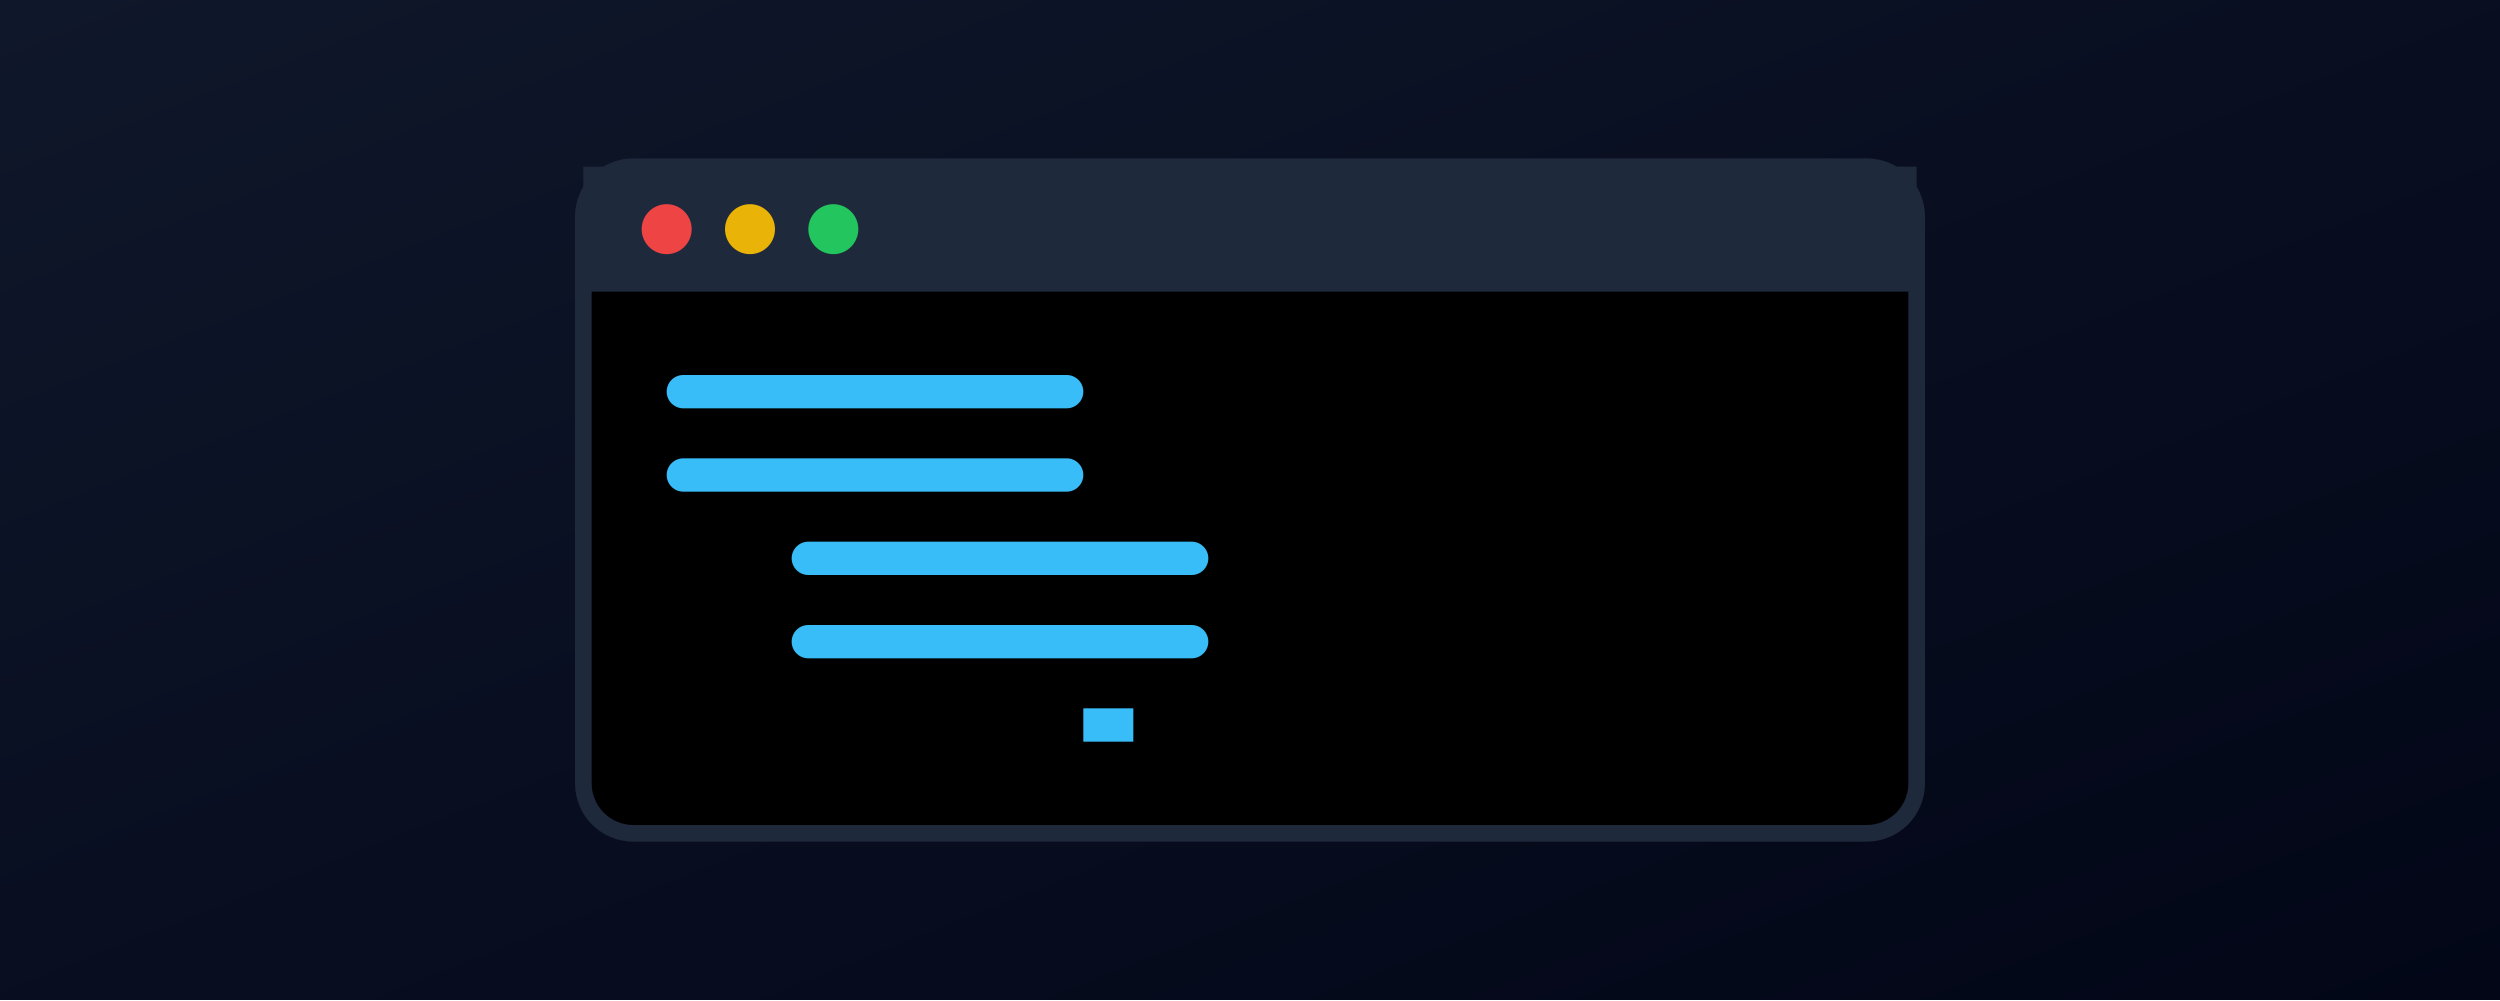
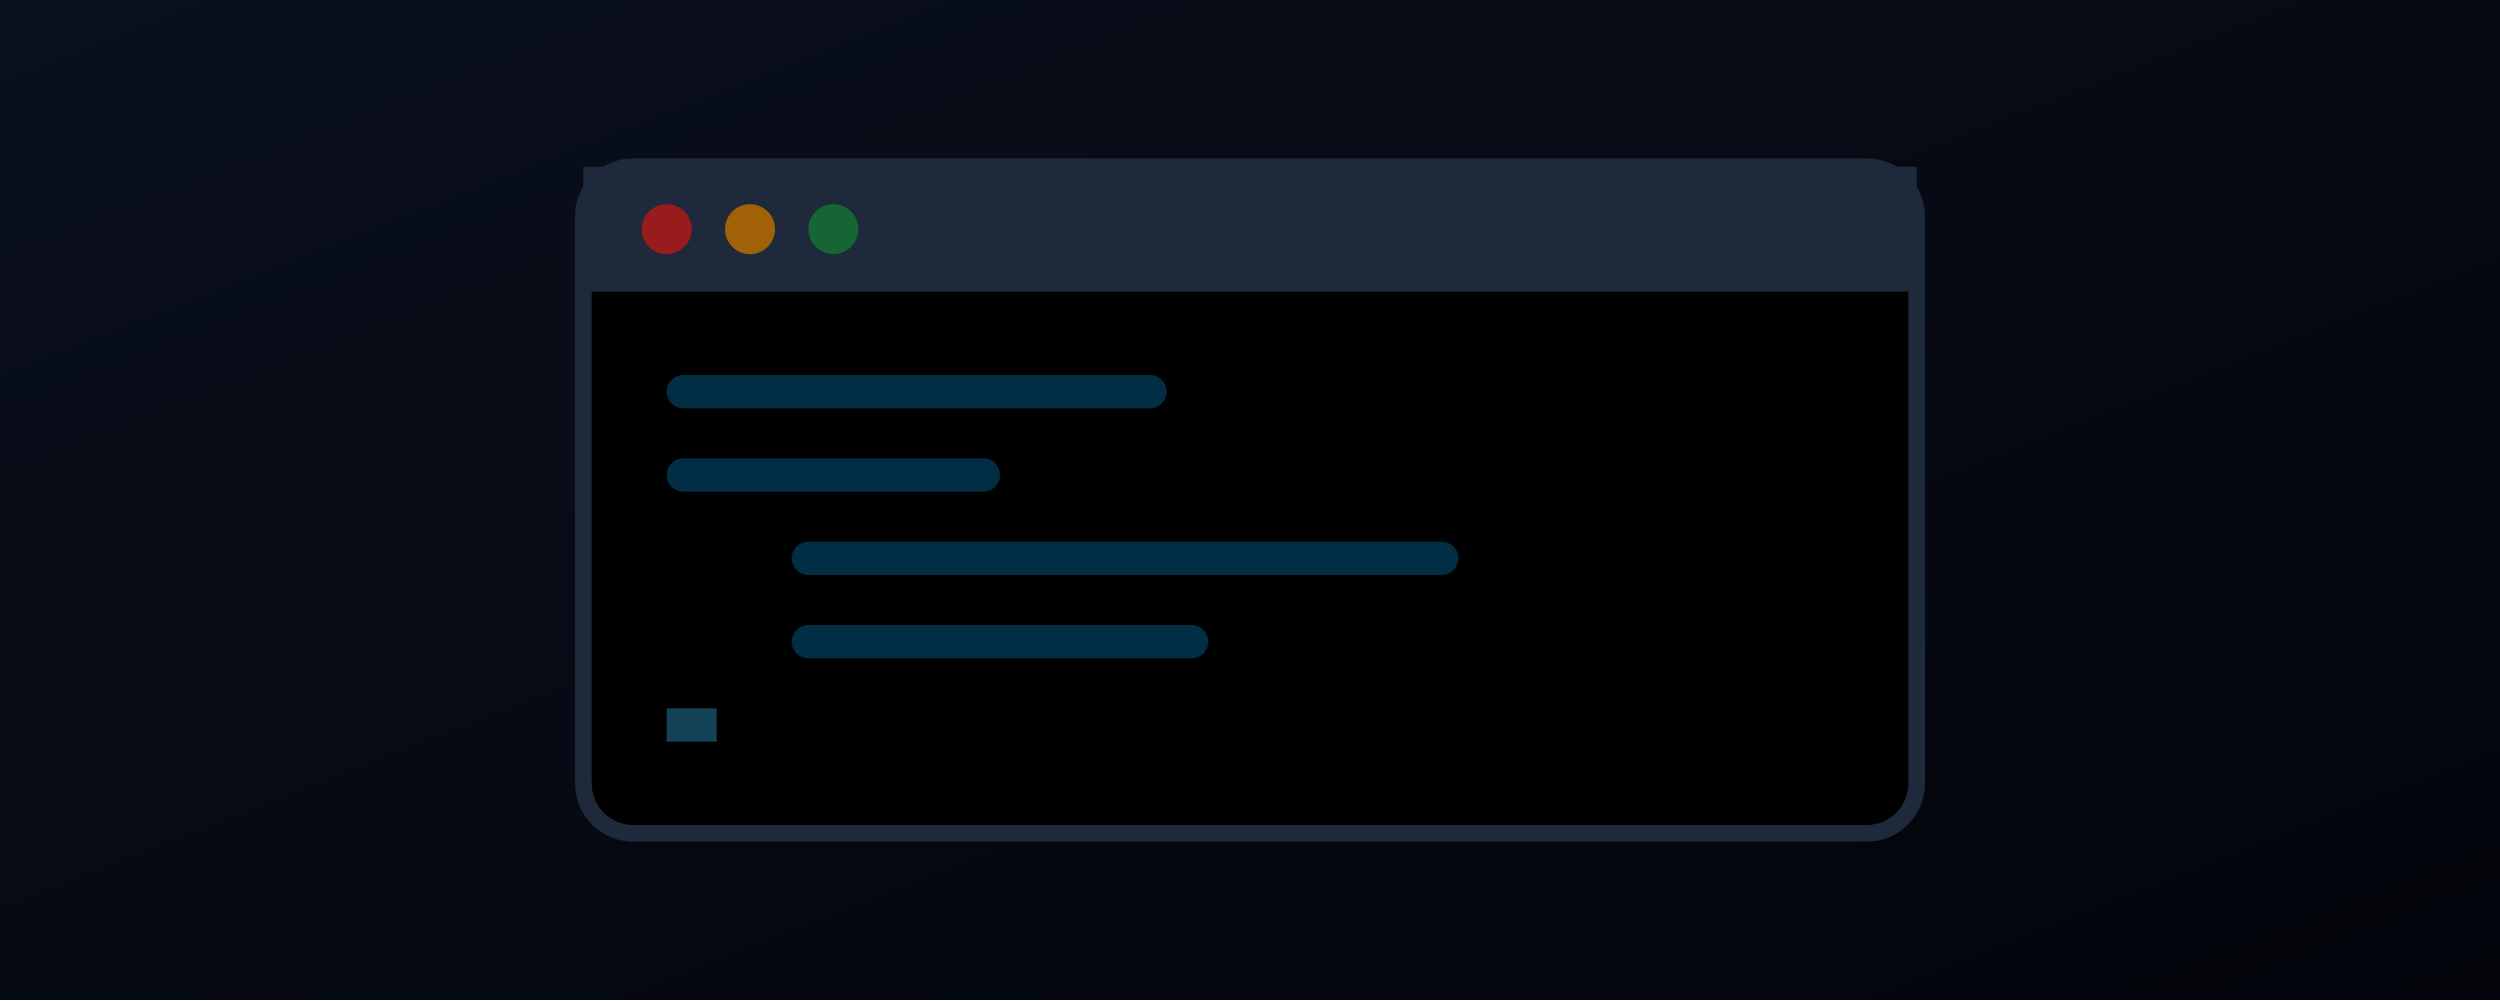
<svg xmlns="http://www.w3.org/2000/svg" viewBox="0 0 300 120" width="100%" height="100%" preserveAspectRatio="xMidYMid slice">
  <defs>
    <linearGradient id="bg-work" x1="0%" y1="0%" x2="100%" y2="100%">
-       <stop offset="0%" stop-color="#0f172a" />
-       <stop offset="100%" stop-color="#020617" />
+       <stop offset="0%" stop-color="#0a101d" />
+       <stop offset="100%" stop-color="#02040a" />
    </linearGradient>
  </defs>
  <rect width="300" height="120" fill="url(#bg-work)" />
  <rect x="70" y="20" width="160" height="80" rx="6" fill="#000000" stroke="#1e293b" stroke-width="2" />
  <rect x="70" y="20" width="160" height="15" fill="#1e293b" />
-   <circle cx="80" cy="27.5" r="3" fill="#ef4444" />
-   <circle cx="90" cy="27.5" r="3" fill="#eab308" />
-   <circle cx="100" cy="27.5" r="3" fill="#22c55e" />
-   <g fill="#38bdf8">
-     <rect x="80" y="45" width="50" height="4" rx="2">
-             
-         </rect>
-     <rect x="80" y="55" width="50" height="4" rx="2">
-             
-         </rect>
-     <rect x="95" y="65" width="50" height="4" rx="2">
-             
-         </rect>
-     <rect x="95" y="75" width="50" height="4" rx="2">
-             
-         </rect>
-     <rect x="130" y="85" width="6" height="4" />
+   <circle cx="80" cy="27.5" r="3" fill="#991b1b" />
+   <circle cx="90" cy="27.5" r="3" fill="#a16207" />
+   <circle cx="100" cy="27.5" r="3" fill="#166534" />
+   <g fill="#0284c7" opacity="0.35">
+     <rect x="80" y="45" width="60" height="4" rx="2" />
+     <rect x="80" y="55" width="40" height="4" rx="2" />
+     <rect x="95" y="65" width="80" height="4" rx="2" />
+     <rect x="95" y="75" width="50" height="4" rx="2" />
+   </g>
+   <g fill="#38bdf8" opacity="0.35">
+     <rect x="80" y="85" width="6" height="4" />
  </g>
</svg>
